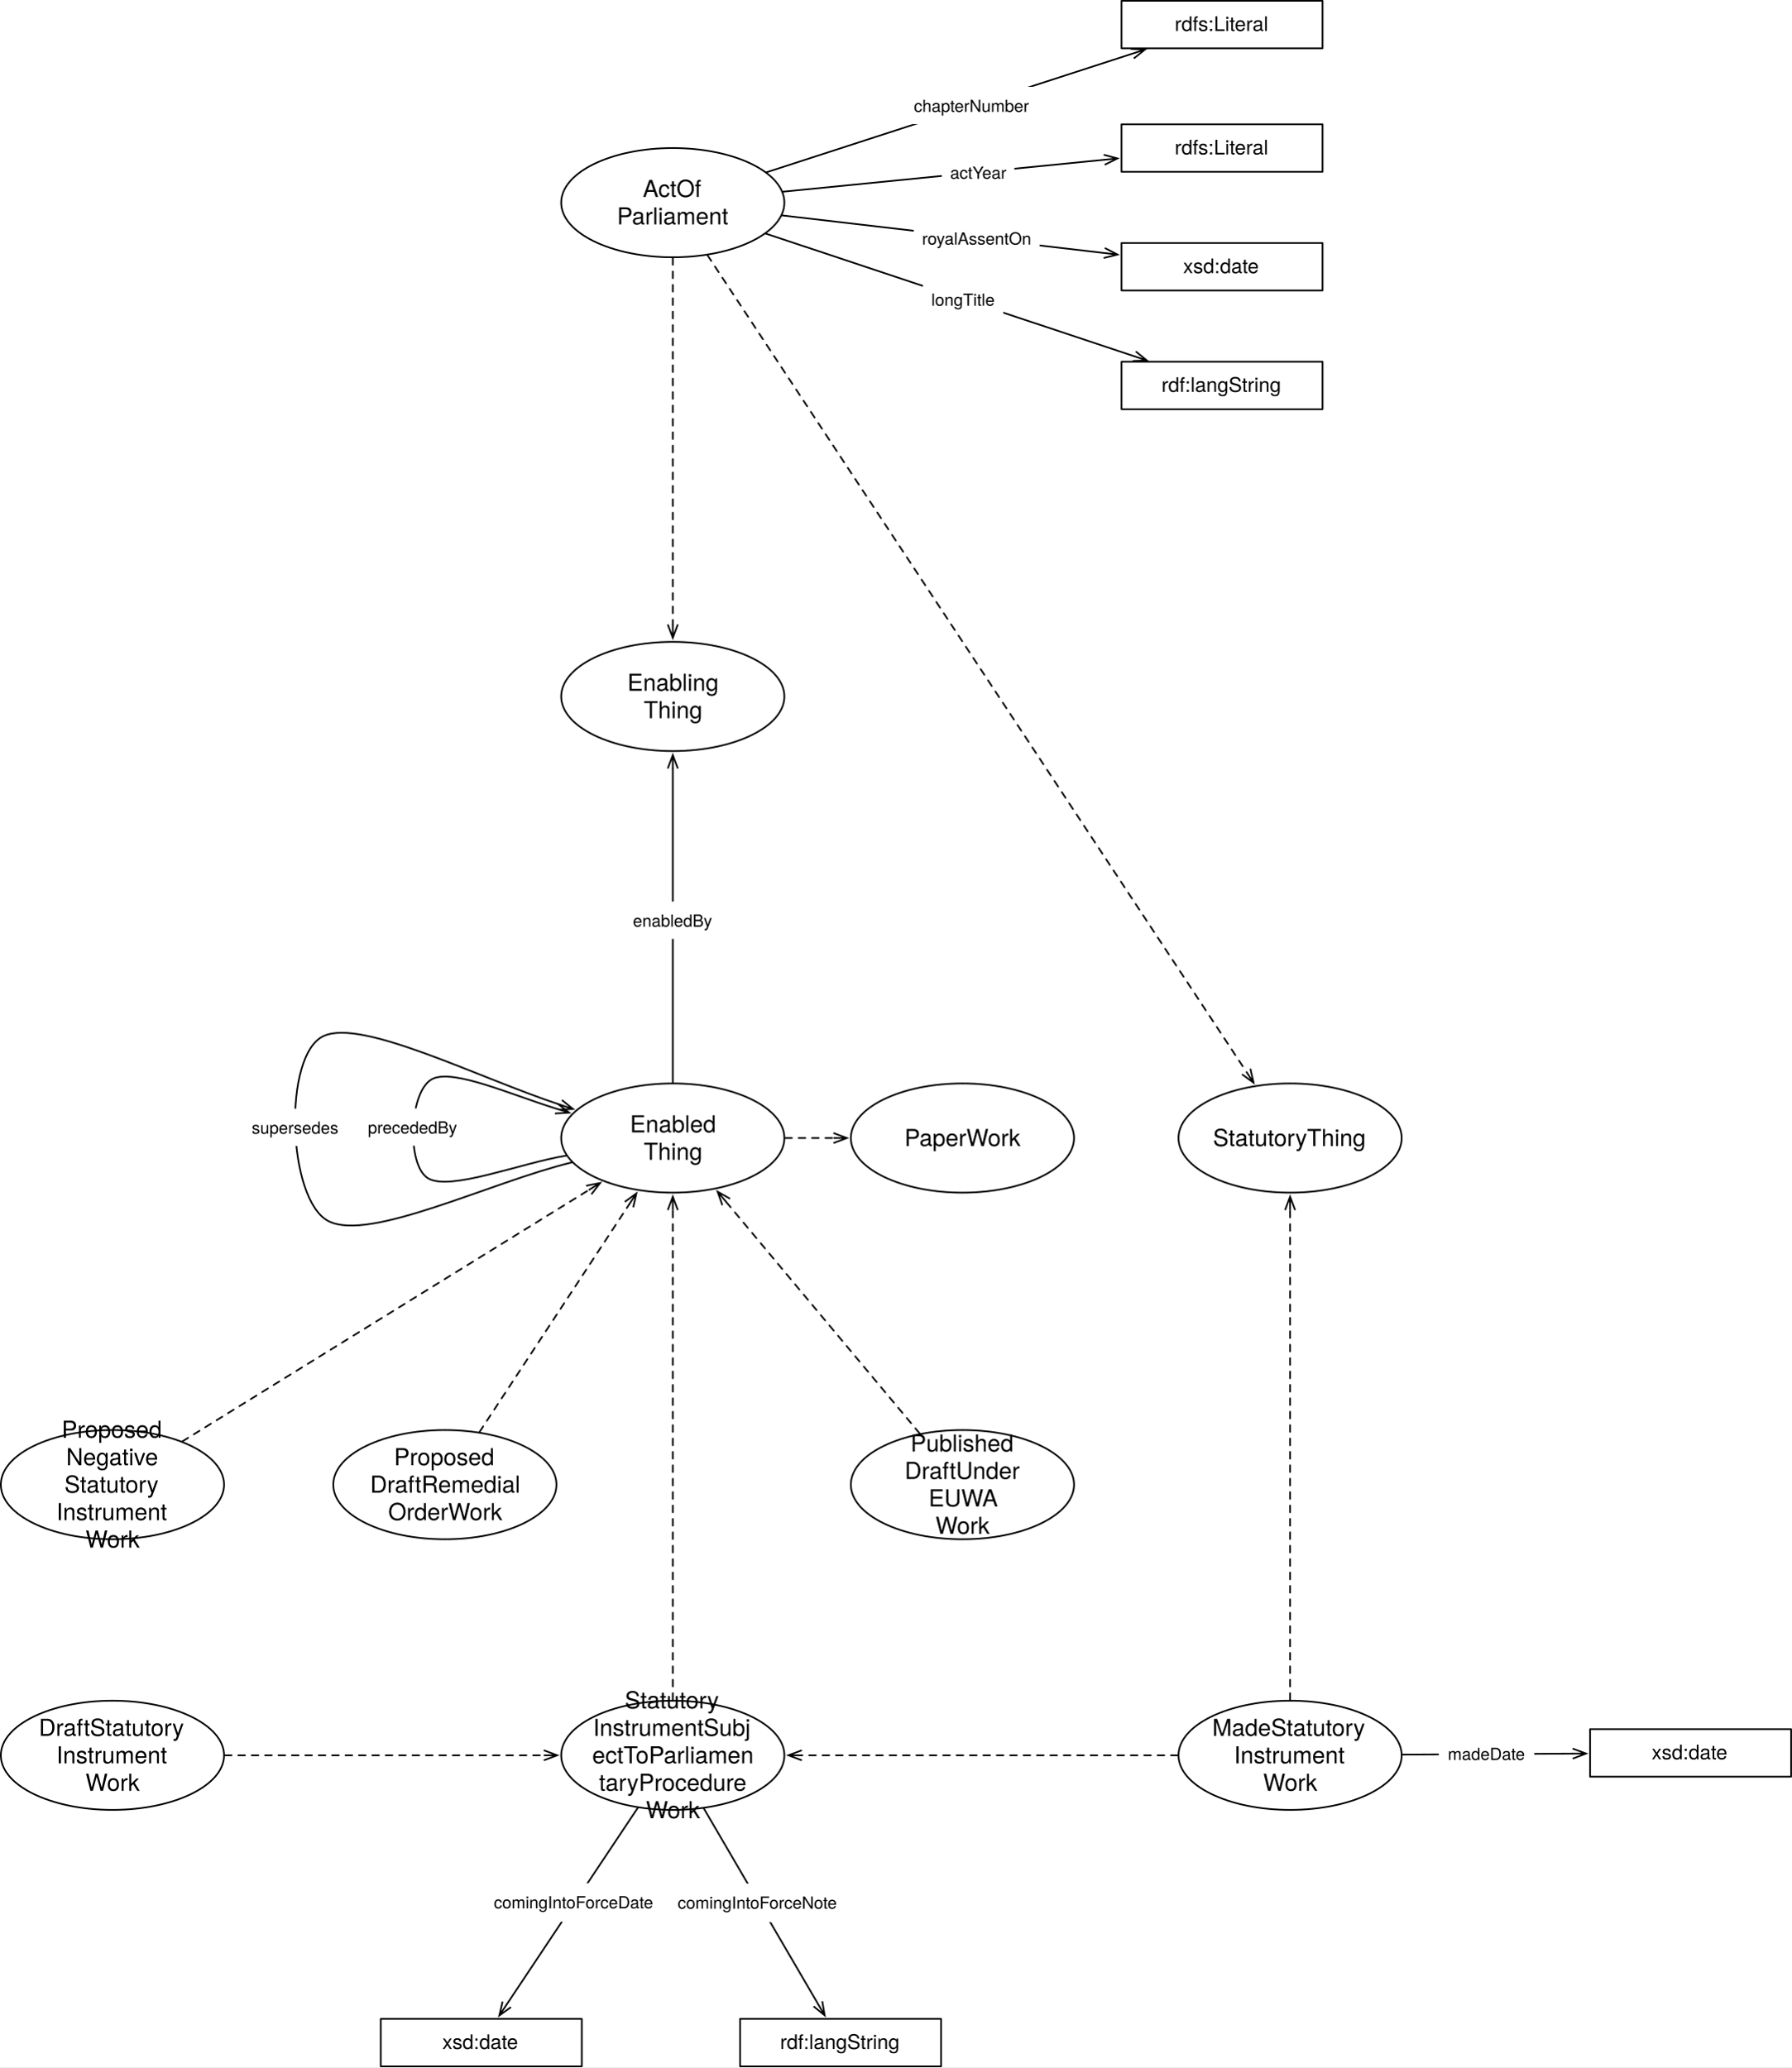
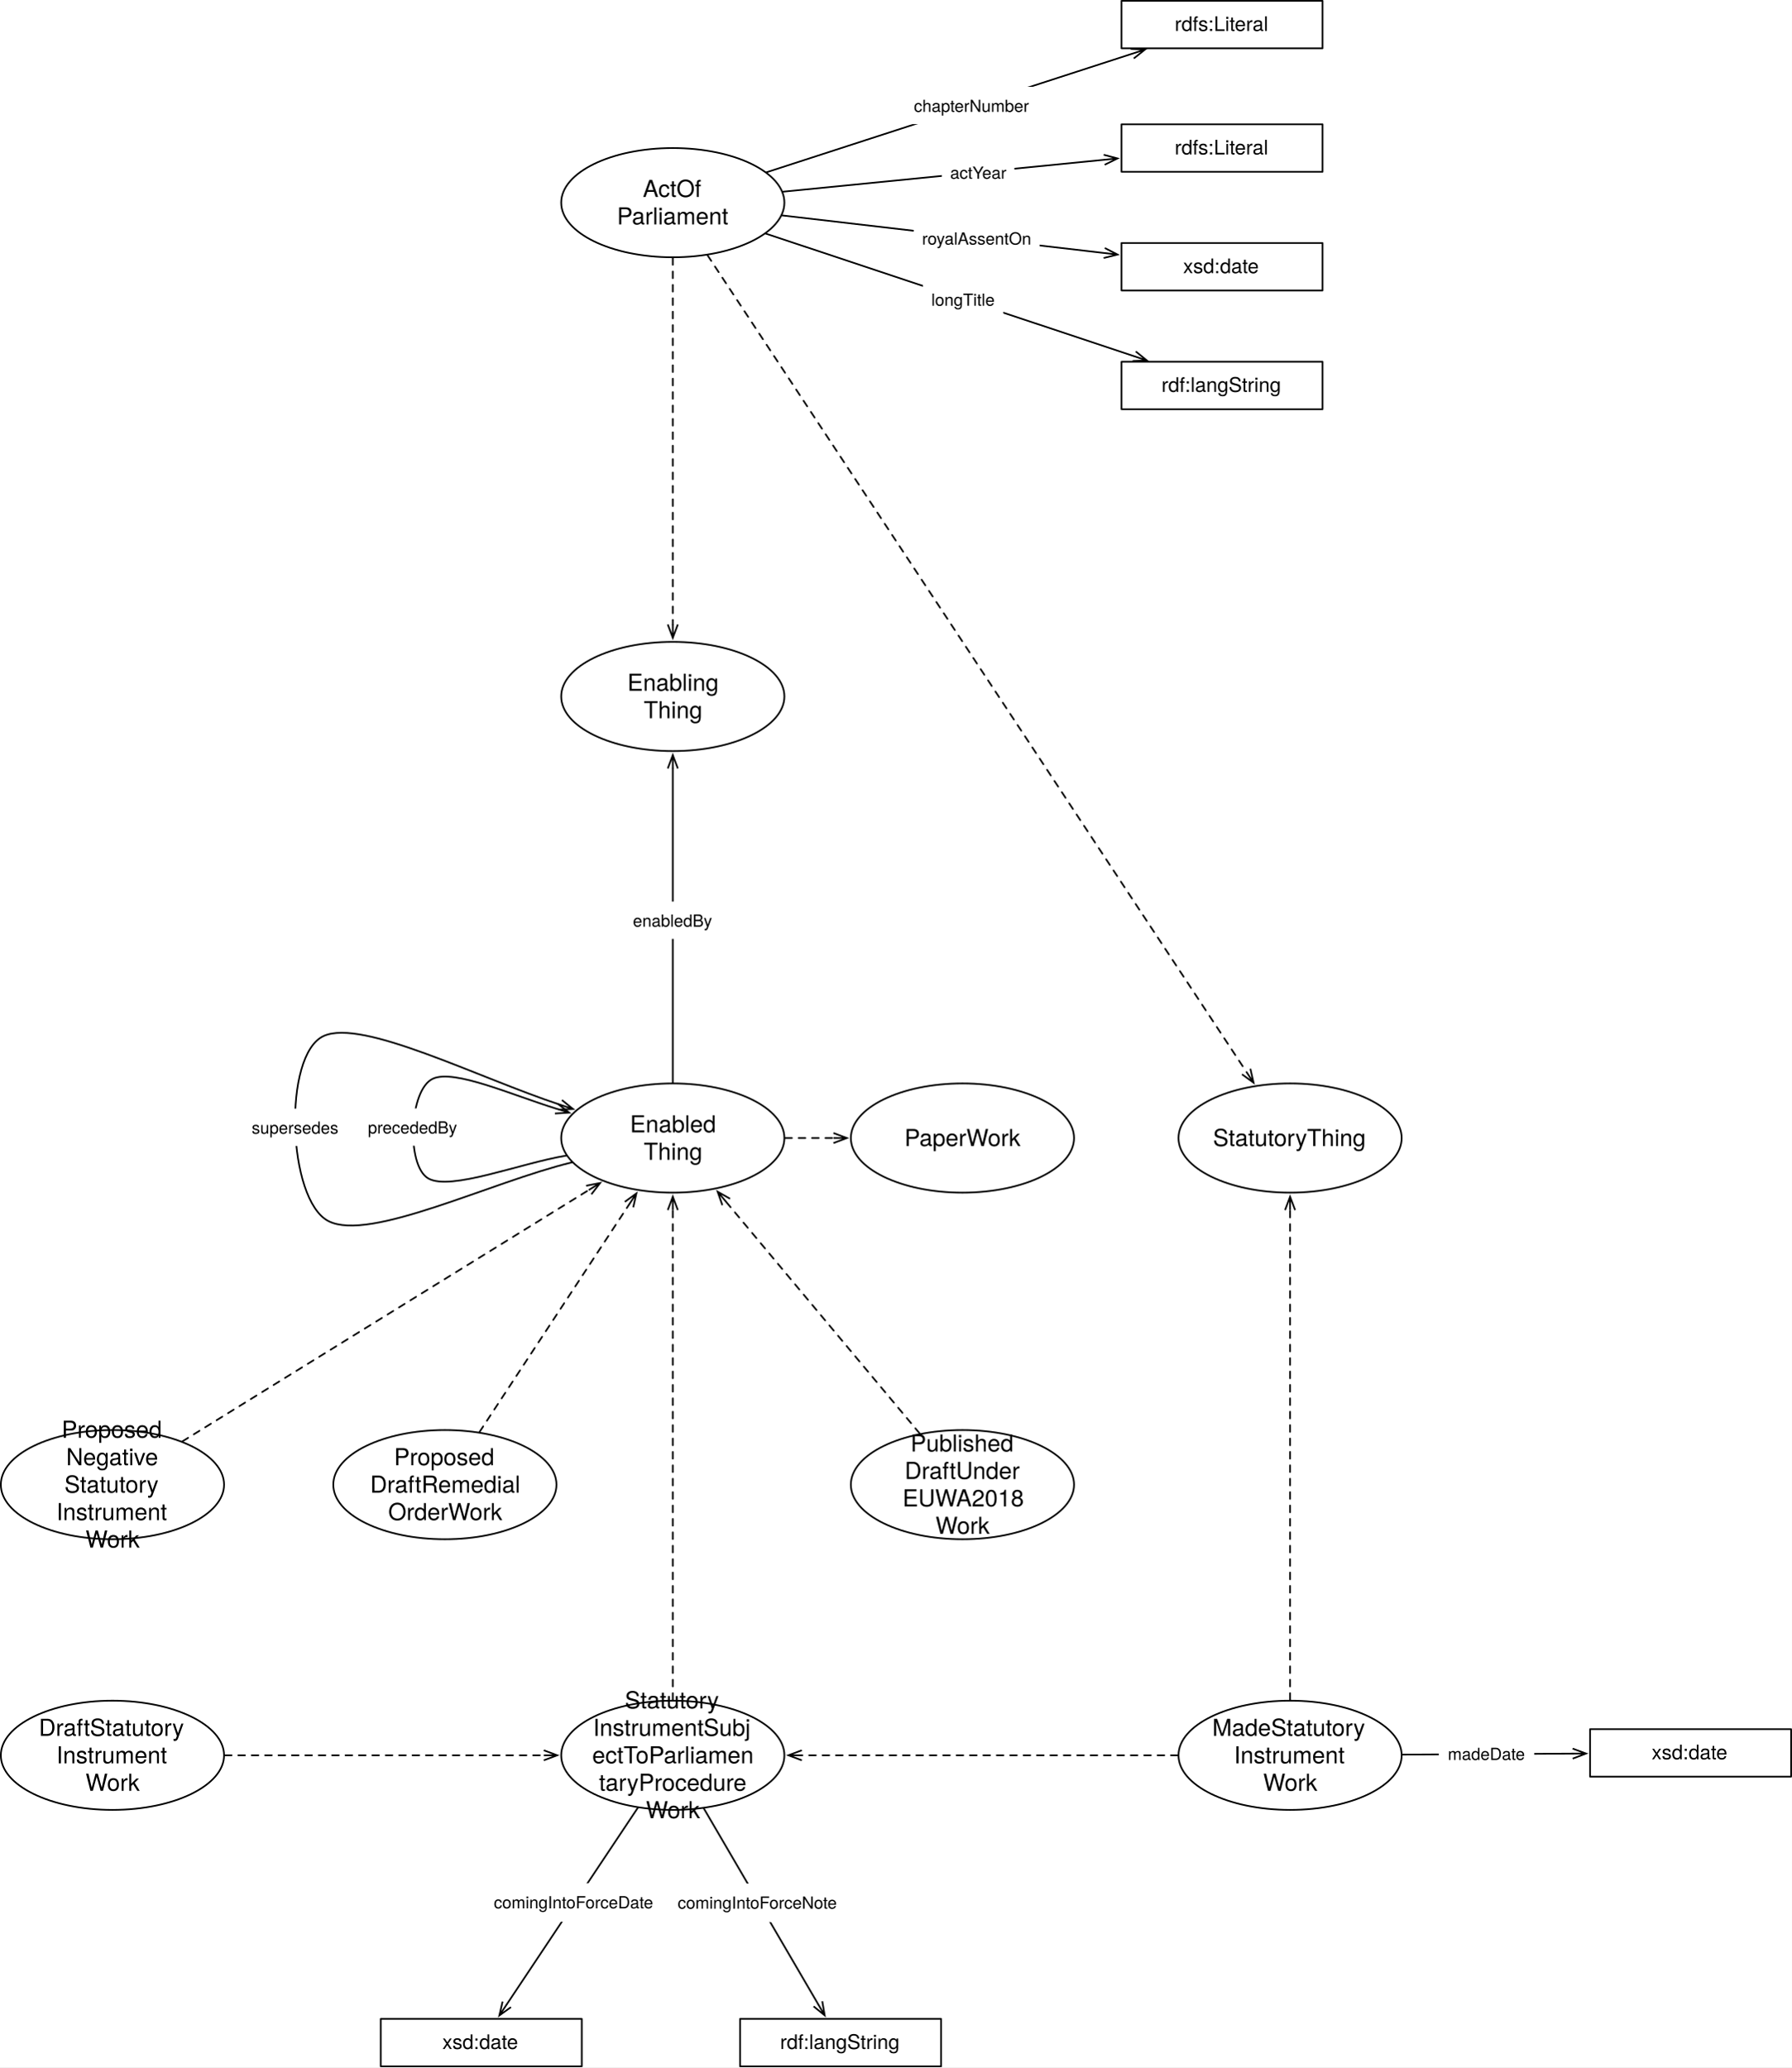
<svg xmlns="http://www.w3.org/2000/svg" version="1.1" viewBox="1008.634 27.846 1069.661 1234.071" width="1069.661" height="1234.071">
  <defs>
    <marker orient="auto" overflow="visible" markerUnits="strokeWidth" id="StickArrow_Marker" stroke-linejoin="miter" stroke-miterlimit="10" viewBox="-1 -4 10 8" markerWidth="10" markerHeight="8" color="black">
      <g>
        <path d="M 8 0 L 0 0 M 0 -3 L 8 0 L 0 3" fill="none" stroke="currentColor" stroke-width="1" />
      </g>
    </marker>
    <marker orient="auto" overflow="visible" markerUnits="strokeWidth" id="StickArrow_Marker_2" stroke-linejoin="miter" stroke-miterlimit="10" viewBox="-9 -4 10 8" markerWidth="10" markerHeight="8" color="black">
      <g>
        <path d="M -8 0 L 0 0 M 0 3 L -8 0 L 0 -3" fill="none" stroke="currentColor" stroke-width="1" />
      </g>
    </marker>
  </defs>
-   <g id="Canvas_1" stroke-opacity="1" fill="none" stroke="none" fill-opacity="1" stroke-dasharray="none">
+   <g id="Canvas_1" fill="none" fill-opacity="1" stroke-opacity="1" stroke="none" stroke-dasharray="none">
    <rect fill="white" x="1008.634" y="27.846" width="1069.661" height="1234.071" />
    <g id="Canvas_1_Layer_1">
      <g id="Graphic_421">
        <ellipse cx="1778.74" cy="1075.748" rx="66.614" ry="32.598" fill="white" />
        <ellipse cx="1778.74" cy="1075.748" rx="66.614" ry="32.598" stroke="black" stroke-linecap="round" stroke-linejoin="round" stroke-width="1" />
        <text transform="translate(1730.449 1051.16)" fill="black">
          <tspan font-family="Helvetica Neue" font-size="14" fill="black" x="1.874" y="13">MadeStatutory</tspan>
          <tspan font-family="Helvetica Neue" font-size="14" fill="black" x="14.831" y="29.392">Instrument</tspan>
          <tspan font-family="Helvetica Neue" font-size="14" fill="black" x="32.226" y="45.784">Work</tspan>
        </text>
      </g>
      <g id="Graphic_428">
        <ellipse cx="1410.236" cy="148.819" rx="66.614" ry="32.598" fill="white" />
        <ellipse cx="1410.236" cy="148.819" rx="66.614" ry="32.598" stroke="black" stroke-linecap="round" stroke-linejoin="round" stroke-width="1" />
        <text transform="translate(1361.945 132.4269)" fill="black">
          <tspan font-family="Helvetica Neue" font-size="14" fill="black" x="30.399" y="13">ActOf</tspan>
          <tspan font-family="Helvetica Neue" font-size="14" fill="black" x="14.971" y="29.392">Parliament</tspan>
        </text>
      </g>
      <g id="Graphic_431">
        <ellipse cx="1075.748" cy="1075.748" rx="66.614" ry="32.598" fill="white" />
        <ellipse cx="1075.748" cy="1075.748" rx="66.614" ry="32.598" stroke="black" stroke-linecap="round" stroke-linejoin="round" stroke-width="1" />
        <text transform="translate(1027.457 1051.16)" fill="black">
          <tspan font-family="Helvetica Neue" font-size="14" fill="black" x="4.345" y="13">DraftStatutory</tspan>
          <tspan font-family="Helvetica Neue" font-size="14" fill="black" x="14.831" y="29.392">Instrument</tspan>
          <tspan font-family="Helvetica Neue" font-size="14" fill="black" x="32.226" y="45.784">Work</tspan>
        </text>
      </g>
      <g id="Graphic_435">
        <ellipse cx="1075.748" cy="914.173" rx="66.614" ry="32.598" fill="white" />
        <ellipse cx="1075.748" cy="914.173" rx="66.614" ry="32.598" stroke="black" stroke-linecap="round" stroke-linejoin="round" stroke-width="1" />
        <text transform="translate(1027.457 873.1932)" fill="black">
          <tspan font-family="Helvetica Neue" font-size="14" fill="black" x="17.953" y="13">Proposed</tspan>
          <tspan font-family="Helvetica Neue" font-size="14" fill="black" x="20.683" y="29.392">Negative</tspan>
          <tspan font-family="Helvetica Neue" font-size="14" fill="black" x="19.64" y="45.784">Statutory</tspan>
          <tspan font-family="Helvetica Neue" font-size="14" fill="black" x="14.831" y="62.176">Instrument</tspan>
          <tspan font-family="Helvetica Neue" font-size="14" fill="black" x="32.226" y="78.568">Work</tspan>
        </text>
      </g>
      <g id="Graphic_447">
        <ellipse cx="1410.236" cy="1075.748" rx="66.614" ry="32.598" fill="white" />
        <ellipse cx="1410.236" cy="1075.748" rx="66.614" ry="32.598" stroke="black" stroke-linecap="round" stroke-linejoin="round" stroke-width="1" />
        <text transform="translate(1361.945 1034.768)" fill="black">
          <tspan font-family="Helvetica Neue" font-size="14" fill="black" x="19.64" y="13">Statutory</tspan>
          <tspan font-family="Helvetica Neue" font-size="14" fill="black" x=".698" y="29.392">InstrumentSubj</tspan>
          <tspan font-family="Helvetica Neue" font-size="14" fill="black" x=".194" y="45.784">ectToParliamen</tspan>
          <tspan font-family="Helvetica Neue" font-size="14" fill="black" x="4.212" y="62.176">taryProcedure</tspan>
          <tspan font-family="Helvetica Neue" font-size="14" fill="black" x="32.226" y="78.568">Work</tspan>
        </text>
      </g>
      <g id="Graphic_449">
        <rect x="1957.795" y="1060.158" width="120" height="28.346" fill="white" />
        <rect x="1957.795" y="1060.158" width="120" height="28.346" stroke="black" stroke-linecap="round" stroke-linejoin="round" stroke-width="1" />
        <text transform="translate(1962.795 1067.163)" fill="black">
          <tspan font-family="Helvetica Neue" font-size="12" fill="black" x="31.774" y="11">xsd:date</tspan>
        </text>
      </g>
      <g id="Line_265">
        <line x1="1845.85" y1="1075.35" x2="1947.395" y2="1074.748" marker-end="url(#StickArrow_Marker)" stroke="black" stroke-linecap="round" stroke-linejoin="round" stroke-width="1" />
      </g>
      <g id="Graphic_266">
        <rect x="1867.499" y="1063.553" width="57" height="23" fill="white" />
        <text transform="translate(1872.935 1068.553)" fill="black">
          <tspan font-family="Helvetica Neue" font-size="10" fill="black" x="50803806e-20" y="10">madeDate</tspan>
        </text>
      </g>
      <g id="Graphic_450">
        <rect x="1235.906" y="1233.071" width="120" height="28.346" fill="white" />
        <rect x="1235.906" y="1233.071" width="120" height="28.346" stroke="black" stroke-linecap="round" stroke-linejoin="round" stroke-width="1" />
        <text transform="translate(1240.906 1240.076)" fill="black">
          <tspan font-family="Helvetica Neue" font-size="12" fill="black" x="31.774" y="11">xsd:date</tspan>
        </text>
      </g>
      <g id="Line_268">
        <line x1="1389.294" y1="1107.162" x2="1311.123" y2="1224.418" marker-end="url(#StickArrow_Marker)" stroke="black" stroke-linecap="round" stroke-linejoin="round" stroke-width="1" />
      </g>
      <g id="Graphic_269">
        <rect x="1298.146" y="1152.133" width="107" height="23" fill="white" />
        <text transform="translate(1303.396 1157.133)" fill="black">
          <tspan font-family="Helvetica Neue" font-size="10" fill="black" x="0" y="10">comingIntoForceDate</tspan>
        </text>
      </g>
      <g id="Graphic_451">
        <rect x="1450.394" y="1233.071" width="120" height="28.346" fill="white" />
        <rect x="1450.394" y="1233.071" width="120" height="28.346" stroke="black" stroke-linecap="round" stroke-linejoin="round" stroke-width="1" />
        <text transform="translate(1455.394 1240.076)" fill="black">
          <tspan font-family="Helvetica Neue" font-size="12" fill="black" x="18.886" y="11">rdf:langString</tspan>
        </text>
      </g>
      <g id="Line_271">
        <line x1="1428.797" y1="1107.529" x2="1496.871" y2="1224.09" marker-end="url(#StickArrow_Marker)" stroke="black" stroke-linecap="round" stroke-linejoin="round" stroke-width="1" />
      </g>
      <g id="Graphic_272">
        <rect x="1407.677" y="1152.328" width="108" height="23" fill="white" />
        <text transform="translate(1413.152 1157.328)" fill="black">
          <tspan font-family="Helvetica Neue" font-size="10" fill="black" x="0" y="10">comingIntoForceNote</tspan>
        </text>
      </g>
      <g id="Graphic_499">
        <ellipse cx="1410.236" cy="707.244" rx="66.614" ry="32.598" fill="white" />
        <ellipse cx="1410.236" cy="707.244" rx="66.614" ry="32.598" stroke="black" stroke-linecap="round" stroke-linejoin="round" stroke-width="1" />
        <text transform="translate(1361.945 690.8521)" fill="black">
          <tspan font-family="Helvetica Neue" font-size="14" fill="black" x="22.748" y="13">Enabled</tspan>
          <tspan font-family="Helvetica Neue" font-size="14" fill="black" x="30.917" y="29.392">Thing</tspan>
        </text>
      </g>
      <g id="Line_501">
        <line x1="1410.236" y1="1042.65" x2="1410.236" y2="750.242" marker-end="url(#StickArrow_Marker)" stroke="black" stroke-linecap="round" stroke-linejoin="round" stroke-dasharray="4.0,4.0" stroke-width="1" />
      </g>
      <g id="Line_500">
        <line x1="1117.504" y1="888.341" x2="1360.061" y2="738.285" marker-end="url(#StickArrow_Marker)" stroke="black" stroke-linecap="round" stroke-linejoin="round" stroke-dasharray="4.0,4.0" stroke-width="1" />
      </g>
      <g id="Graphic_541">
        <rect x="1678.11" y="102.047" width="120" height="28.346" fill="white" />
        <rect x="1678.11" y="102.047" width="120" height="28.346" stroke="black" stroke-linecap="round" stroke-linejoin="round" stroke-width="1" />
        <text transform="translate(1683.11 109.0525)" fill="black">
          <tspan font-family="Helvetica Neue" font-size="12" fill="black" x="26.776" y="11">rdfs:Literal</tspan>
        </text>
      </g>
      <g id="Line_540">
        <line x1="1476.021" y1="142.278" x2="1667.761" y2="123.215" marker-end="url(#StickArrow_Marker)" stroke="black" stroke-linecap="round" stroke-linejoin="round" stroke-width="1" />
      </g>
      <g id="Graphic_539">
        <rect x="1570.825" y="119.559" width="43.33" height="22.28" fill="white" />
        <text transform="translate(1575.825 124.5586)" fill="black">
          <tspan font-family="Helvetica Neue" font-size="10" fill="black" x="8704149e-19" y="10">actYear</tspan>
        </text>
      </g>
      <g id="Line_543">
        <line x1="1466.255" y1="130.657" x2="1684.501" y2="59.9" marker-end="url(#StickArrow_Marker)" stroke="black" stroke-linecap="round" stroke-linejoin="round" stroke-width="1" />
      </g>
      <g id="Graphic_542">
        <rect x="1549.172" y="79.663" width="80.02" height="22.28" fill="white" />
        <text transform="translate(1554.172 84.66318)" fill="black">
          <tspan font-family="Helvetica Neue" font-size="10" fill="black" x="22026825e-20" y="10">chapterNumber</tspan>
        </text>
      </g>
      <g id="Graphic_547">
        <rect x="1678.11" y="28.346" width="120" height="28.346" fill="white" />
        <rect x="1678.11" y="28.346" width="120" height="28.346" stroke="black" stroke-linecap="round" stroke-linejoin="round" stroke-width="1" />
        <text transform="translate(1683.11 35.35169)" fill="black">
          <tspan font-family="Helvetica Neue" font-size="12" fill="black" x="26.776" y="11">rdfs:Literal</tspan>
        </text>
      </g>
      <g id="Graphic_548">
        <rect x="1678.11" y="172.913" width="120" height="28.346" fill="white" />
        <rect x="1678.11" y="172.913" width="120" height="28.346" stroke="black" stroke-linecap="round" stroke-linejoin="round" stroke-width="1" />
        <text transform="translate(1683.11 179.9186)" fill="black">
          <tspan font-family="Helvetica Neue" font-size="12" fill="black" x="31.774" y="11">xsd:date</tspan>
        </text>
      </g>
      <g id="Line_550">
        <line x1="1475.539" y1="156.441" x2="1667.78" y2="178.878" marker-end="url(#StickArrow_Marker)" stroke="black" stroke-linecap="round" stroke-linejoin="round" stroke-width="1" />
      </g>
      <g id="Graphic_549">
        <rect x="1554.057" y="158.853" width="75.2" height="22.28" fill="white" />
        <text transform="translate(1559.057 163.8534)" fill="black">
          <tspan font-family="Helvetica Neue" font-size="10" fill="black" x="3623768e-19" y="10">royalAssentOn</tspan>
        </text>
      </g>
      <g id="Graphic_551">
        <ellipse cx="1583.15" cy="914.173" rx="66.614" ry="32.598" fill="white" />
        <ellipse cx="1583.15" cy="914.173" rx="66.614" ry="32.598" stroke="black" stroke-linecap="round" stroke-linejoin="round" stroke-width="1" />
        <text transform="translate(1534.858 881.3892)" fill="black">
          <tspan font-family="Helvetica Neue" font-size="14" fill="black" x="17.302" y="13">Published</tspan>
          <tspan font-family="Helvetica Neue" font-size="14" fill="black" x="13.809" y="29.392">DraftUnder</tspan>
-           <tspan font-family="Helvetica Neue" font-size="14" fill="black" x="28.11" y="45.784">EUWA</tspan>
+           <tspan font-family="Helvetica Neue" font-size="14" fill="black" x="12.542" y="45.784">EUWA2018</tspan>
          <tspan font-family="Helvetica Neue" font-size="14" fill="black" x="32.226" y="62.176">Work</tspan>
        </text>
      </g>
      <g id="Line_552">
        <line x1="1557.609" y1="883.609" x2="1442.125" y2="745.406" marker-end="url(#StickArrow_Marker)" stroke="black" stroke-linecap="round" stroke-linejoin="round" stroke-dasharray="4.0,4.0" stroke-width="1" />
      </g>
      <g id="Line_554">
        <path d="M 1340.758 689.729 C 1313.867 681.44 1279.827 666.033 1267.057 671.811 C 1252.719 678.299 1250.995 723.684 1264.252 731.339 C 1277.509 738.994 1319.159 722.276 1346.608 717.746" marker-start="url(#StickArrow_Marker_2)" stroke="black" stroke-linecap="round" stroke-linejoin="round" stroke-width="1" />
      </g>
      <g id="Graphic_553">
        <rect x="1223.191" y="689.561" width="64.27" height="22.28" fill="white" />
        <text transform="translate(1228.191 694.5605)" fill="black">
          <tspan font-family="Helvetica Neue" font-size="10" fill="black" x="21671553e-20" y="10">precededBy</tspan>
        </text>
      </g>
      <g id="Graphic_560">
        <ellipse cx="1410.236" cy="443.622" rx="66.614" ry="32.598" fill="white" />
        <ellipse cx="1410.236" cy="443.622" rx="66.614" ry="32.598" stroke="black" stroke-linecap="round" stroke-linejoin="round" stroke-width="1" />
        <text transform="translate(1361.945 427.2301)" fill="black">
          <tspan font-family="Helvetica Neue" font-size="14" fill="black" x="21.194" y="13">Enabling</tspan>
          <tspan font-family="Helvetica Neue" font-size="14" fill="black" x="30.917" y="29.392">Thing</tspan>
        </text>
      </g>
      <g id="Line_562">
        <line x1="1410.236" y1="674.146" x2="1410.236" y2="486.62" marker-end="url(#StickArrow_Marker)" stroke="black" stroke-linecap="round" stroke-linejoin="round" stroke-width="1" />
      </g>
      <g id="Graphic_561">
        <rect x="1381.436" y="566.069" width="57.6" height="22.28" fill="white" />
        <text transform="translate(1386.436 571.0688)" fill="black">
          <tspan font-family="Helvetica Neue" font-size="10" fill="black" x="0" y="10">enabledBy</tspan>
        </text>
      </g>
      <g id="Line_563">
        <line x1="1410.236" y1="181.917" x2="1410.236" y2="400.624" marker-end="url(#StickArrow_Marker)" stroke="black" stroke-linecap="round" stroke-linejoin="round" stroke-dasharray="4.0,4.0" stroke-width="1" />
      </g>
      <g id="Graphic_564">
        <ellipse cx="1778.74" cy="707.244" rx="66.614" ry="32.598" fill="white" />
        <ellipse cx="1778.74" cy="707.244" rx="66.614" ry="32.598" stroke="black" stroke-linecap="round" stroke-linejoin="round" stroke-width="1" />
        <text transform="translate(1730.449 699.0481)" fill="black">
          <tspan font-family="Helvetica Neue" font-size="14" fill="black" x="2.266" y="13">StatutoryThing</tspan>
        </text>
      </g>
      <g id="Line_565">
        <line x1="1778.74" y1="1042.65" x2="1778.74" y2="750.242" marker-end="url(#StickArrow_Marker)" stroke="black" stroke-linecap="round" stroke-linejoin="round" stroke-dasharray="4.0,4.0" stroke-width="1" />
      </g>
      <g id="Line_566">
        <line x1="1430.987" y1="180.264" x2="1752.537" y2="667.536" marker-end="url(#StickArrow_Marker)" stroke="black" stroke-linecap="round" stroke-linejoin="round" stroke-dasharray="4.0,4.0" stroke-width="1" />
      </g>
      <g id="Graphic_567">
        <ellipse cx="1274.173" cy="914.173" rx="66.614" ry="32.598" fill="white" />
        <ellipse cx="1274.173" cy="914.173" rx="66.614" ry="32.598" stroke="black" stroke-linecap="round" stroke-linejoin="round" stroke-width="1" />
        <text transform="translate(1225.882 889.5852)" fill="black">
          <tspan font-family="Helvetica Neue" font-size="14" fill="black" x="17.953" y="13">Proposed</tspan>
          <tspan font-family="Helvetica Neue" font-size="14" fill="black" x="3.694" y="29.392">DraftRemedial</tspan>
          <tspan font-family="Helvetica Neue" font-size="14" fill="black" x="14.46" y="45.784">OrderWork</tspan>
        </text>
      </g>
      <g id="Line_568">
        <line x1="1294.857" y1="882.717" x2="1384.114" y2="746.972" marker-end="url(#StickArrow_Marker)" stroke="black" stroke-linecap="round" stroke-linejoin="round" stroke-dasharray="4.0,4.0" stroke-width="1" />
      </g>
      <g id="Graphic_569">
        <ellipse cx="1583.15" cy="707.244" rx="66.614" ry="32.598" fill="white" />
        <ellipse cx="1583.15" cy="707.244" rx="66.614" ry="32.598" stroke="black" stroke-linecap="round" stroke-linejoin="round" stroke-width="1" />
        <text transform="translate(1534.858 699.0481)" fill="black">
          <tspan font-family="Helvetica Neue" font-size="14" fill="black" x="13.69" y="13">PaperWork</tspan>
        </text>
      </g>
      <g id="Line_570">
        <line x1="1477.35" y1="707.244" x2="1506.135" y2="707.244" marker-end="url(#StickArrow_Marker)" stroke="black" stroke-linecap="round" stroke-linejoin="round" stroke-dasharray="4.0,4.0" stroke-width="1" />
      </g>
      <g id="Line_593">
        <line x1="1142.862" y1="1075.748" x2="1333.222" y2="1075.748" marker-end="url(#StickArrow_Marker)" stroke="black" stroke-linecap="round" stroke-linejoin="round" stroke-dasharray="4.0,4.0" stroke-width="1" />
      </g>
      <g id="Line_594">
        <line x1="1711.626" y1="1075.748" x2="1487.25" y2="1075.748" marker-end="url(#StickArrow_Marker)" stroke="black" stroke-linecap="round" stroke-linejoin="round" stroke-dasharray="4.0,4.0" stroke-width="1" />
      </g>
      <g id="Graphic_595">
        <rect x="1678.11" y="243.78" width="120" height="28.346" fill="white" />
        <rect x="1678.11" y="243.78" width="120" height="28.346" stroke="black" stroke-linecap="round" stroke-linejoin="round" stroke-width="1" />
        <text transform="translate(1683.11 250.7848)" fill="black">
          <tspan font-family="Helvetica Neue" font-size="12" fill="black" x="18.886" y="11">rdf:langString</tspan>
        </text>
      </g>
      <g id="Line_597">
        <line x1="1465.801" y1="167.314" x2="1685.661" y2="240.495" marker-end="url(#StickArrow_Marker)" stroke="black" stroke-linecap="round" stroke-linejoin="round" stroke-width="1" />
      </g>
      <g id="Graphic_596">
        <rect x="1559.585" y="195.372" width="47.96" height="22.28" fill="white" />
        <text transform="translate(1564.585 200.3719)" fill="black">
          <tspan font-family="Helvetica Neue" font-size="10" fill="black" x="0" y="10">longTitle</tspan>
        </text>
      </g>
      <g id="Line_599">
        <path d="M 1343.116 687.419 C 1293.295 670.944 1225.026 635.896 1201.89 646.299 C 1177.252 657.377 1180.043 744.271 1204.724 756.85 C 1229.406 769.43 1301.574 733.473 1349.992 721.786" marker-start="url(#StickArrow_Marker_2)" stroke="black" stroke-linecap="round" stroke-linejoin="round" stroke-width="1" />
      </g>
      <g id="Graphic_598">
        <rect x="1153.877" y="689.678" width="61.86" height="22.28" fill="white" />
        <text transform="translate(1158.877 694.6784)" fill="black">
          <tspan font-family="Helvetica Neue" font-size="10" fill="black" x="29132252e-20" y="10">supersedes</tspan>
        </text>
      </g>
    </g>
  </g>
</svg>
